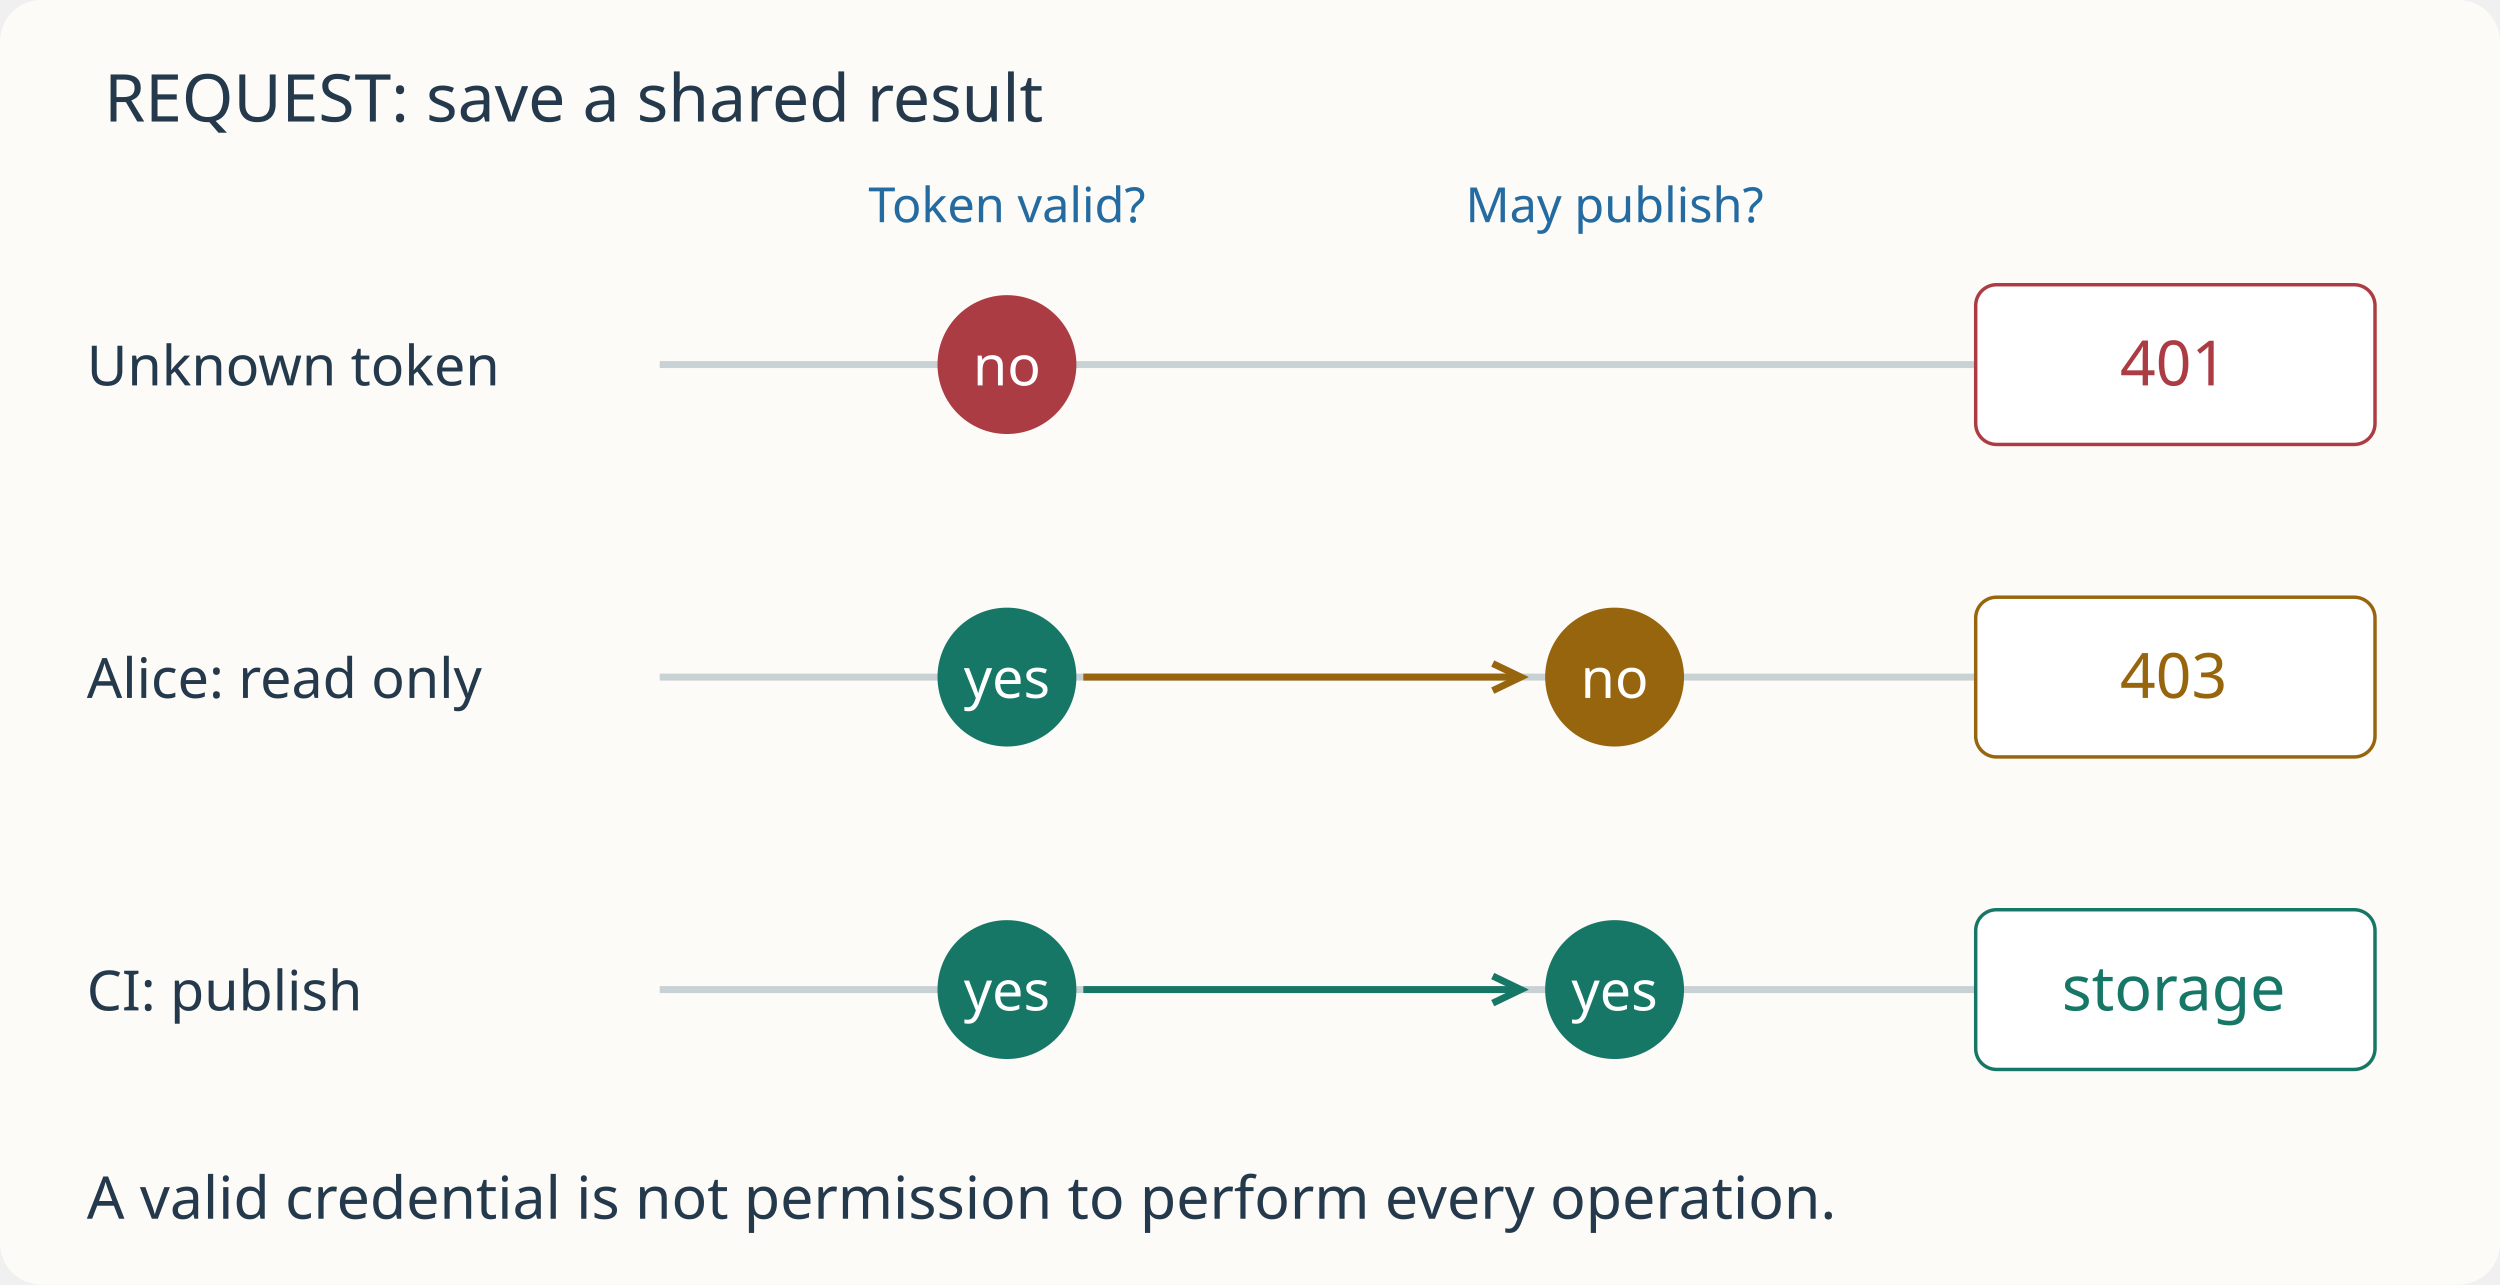
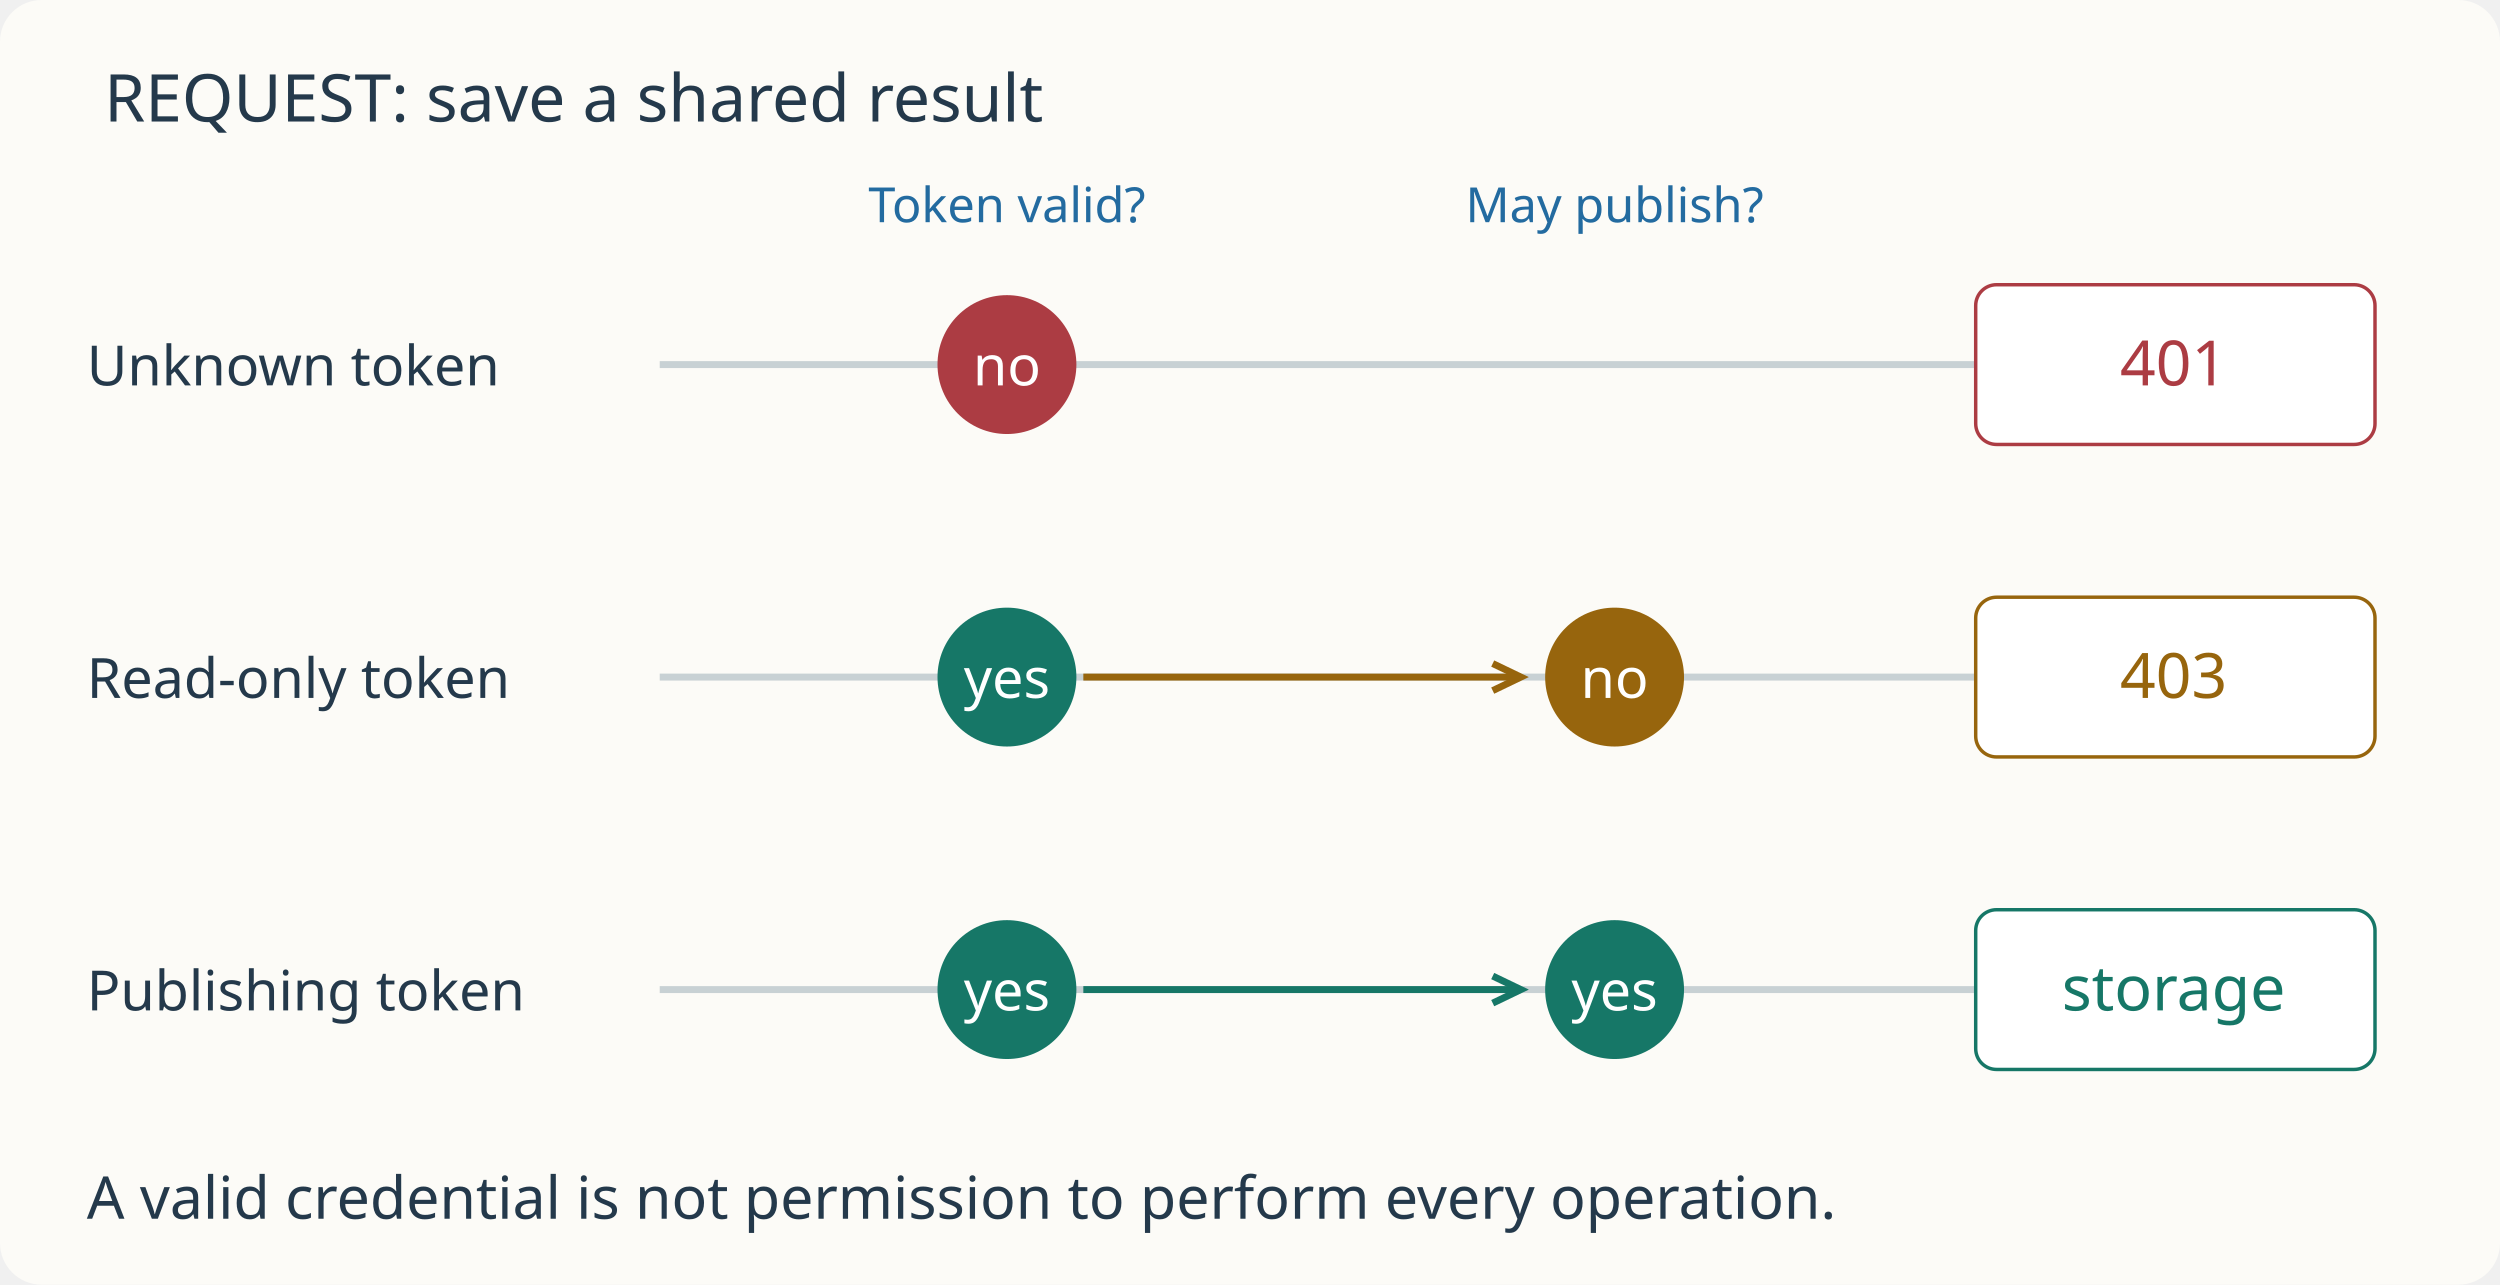
<svg xmlns="http://www.w3.org/2000/svg" viewBox="0 0 720 370" role="img" aria-labelledby="permissions-title permissions-desc">
  <rect width="720" height="100%" rx="12" fill="#fcfbf7" />
  <text x="30" y="35" font-family="system-ui, sans-serif" font-size="19" fill="#24394b" text-anchor="start">REQUEST: save a shared result</text>
  <text x="25" y="111" font-family="system-ui, sans-serif" font-size="16" fill="#24394b" text-anchor="start">Unknown token</text>
  <path d="M190 105 L671 105" fill="none" stroke="#c8d1d4" stroke-width="2" />
  <circle cx="290" cy="105" r="20" fill="#ac3c43" />
  <text x="290" y="111" font-family="system-ui, sans-serif" font-size="16" fill="#ffffff" text-anchor="middle">no</text>
  <rect x="569" y="82" width="115" height="46" rx="6" fill="#ffffff" stroke="#ac3c43" />
  <text x="626" y="111" font-family="system-ui, sans-serif" font-size="18" fill="#ac3c43" text-anchor="middle">401</text>
-   <text x="25" y="201" font-family="system-ui, sans-serif" font-size="16" fill="#24394b" text-anchor="start">Alice: read only</text>
+   <text x="25" y="201" font-family="system-ui, sans-serif" font-size="16" fill="#24394b" text-anchor="start">Read-only token</text>
  <path d="M190 195 L671 195" fill="none" stroke="#c8d1d4" stroke-width="2" />
  <circle cx="290" cy="195" r="20" fill="#167767" />
  <text x="290" y="201" font-family="system-ui, sans-serif" font-size="16" fill="#ffffff" text-anchor="middle">yes</text>
  <path d="M312 195 L438 195" fill="none" stroke="#97650d" stroke-width="2" />
  <path d="M429.9 198.9 L438 195 L429.9 191.1" fill="none" stroke="#97650d" stroke-width="2" />
  <circle cx="465" cy="195" r="20" fill="#97650d" />
  <text x="465" y="201" font-family="system-ui, sans-serif" font-size="16" fill="#ffffff" text-anchor="middle">no</text>
  <rect x="569" y="172" width="115" height="46" rx="6" fill="#ffffff" stroke="#97650d" />
  <text x="626" y="201" font-family="system-ui, sans-serif" font-size="18" fill="#97650d" text-anchor="middle">403</text>
-   <text x="25" y="291" font-family="system-ui, sans-serif" font-size="16" fill="#24394b" text-anchor="start">CI: publish</text>
+   <text x="25" y="291" font-family="system-ui, sans-serif" font-size="16" fill="#24394b" text-anchor="start">Publishing token</text>
  <path d="M190 285 L671 285" fill="none" stroke="#c8d1d4" stroke-width="2" />
  <circle cx="290" cy="285" r="20" fill="#167767" />
  <text x="290" y="291" font-family="system-ui, sans-serif" font-size="16" fill="#ffffff" text-anchor="middle">yes</text>
  <path d="M312 285 L438 285" fill="none" stroke="#167767" stroke-width="2" />
  <path d="M429.9 288.9 L438 285 L429.9 281.1" fill="none" stroke="#167767" stroke-width="2" />
  <circle cx="465" cy="285" r="20" fill="#167767" />
  <text x="465" y="291" font-family="system-ui, sans-serif" font-size="16" fill="#ffffff" text-anchor="middle">yes</text>
  <rect x="569" y="262" width="115" height="46" rx="6" fill="#ffffff" stroke="#167767" />
  <text x="626" y="291" font-family="system-ui, sans-serif" font-size="18" fill="#167767" text-anchor="middle">storage</text>
  <text x="290" y="64" font-family="system-ui, sans-serif" font-size="14" fill="#236ba0" text-anchor="middle">Token valid?</text>
  <text x="465" y="64" font-family="system-ui, sans-serif" font-size="14" fill="#236ba0" text-anchor="middle">May publish?</text>
  <text x="25" y="351" font-family="system-ui, sans-serif" font-size="17" fill="#24394b" text-anchor="start">A valid credential is not permission to perform every operation.</text>
</svg>
